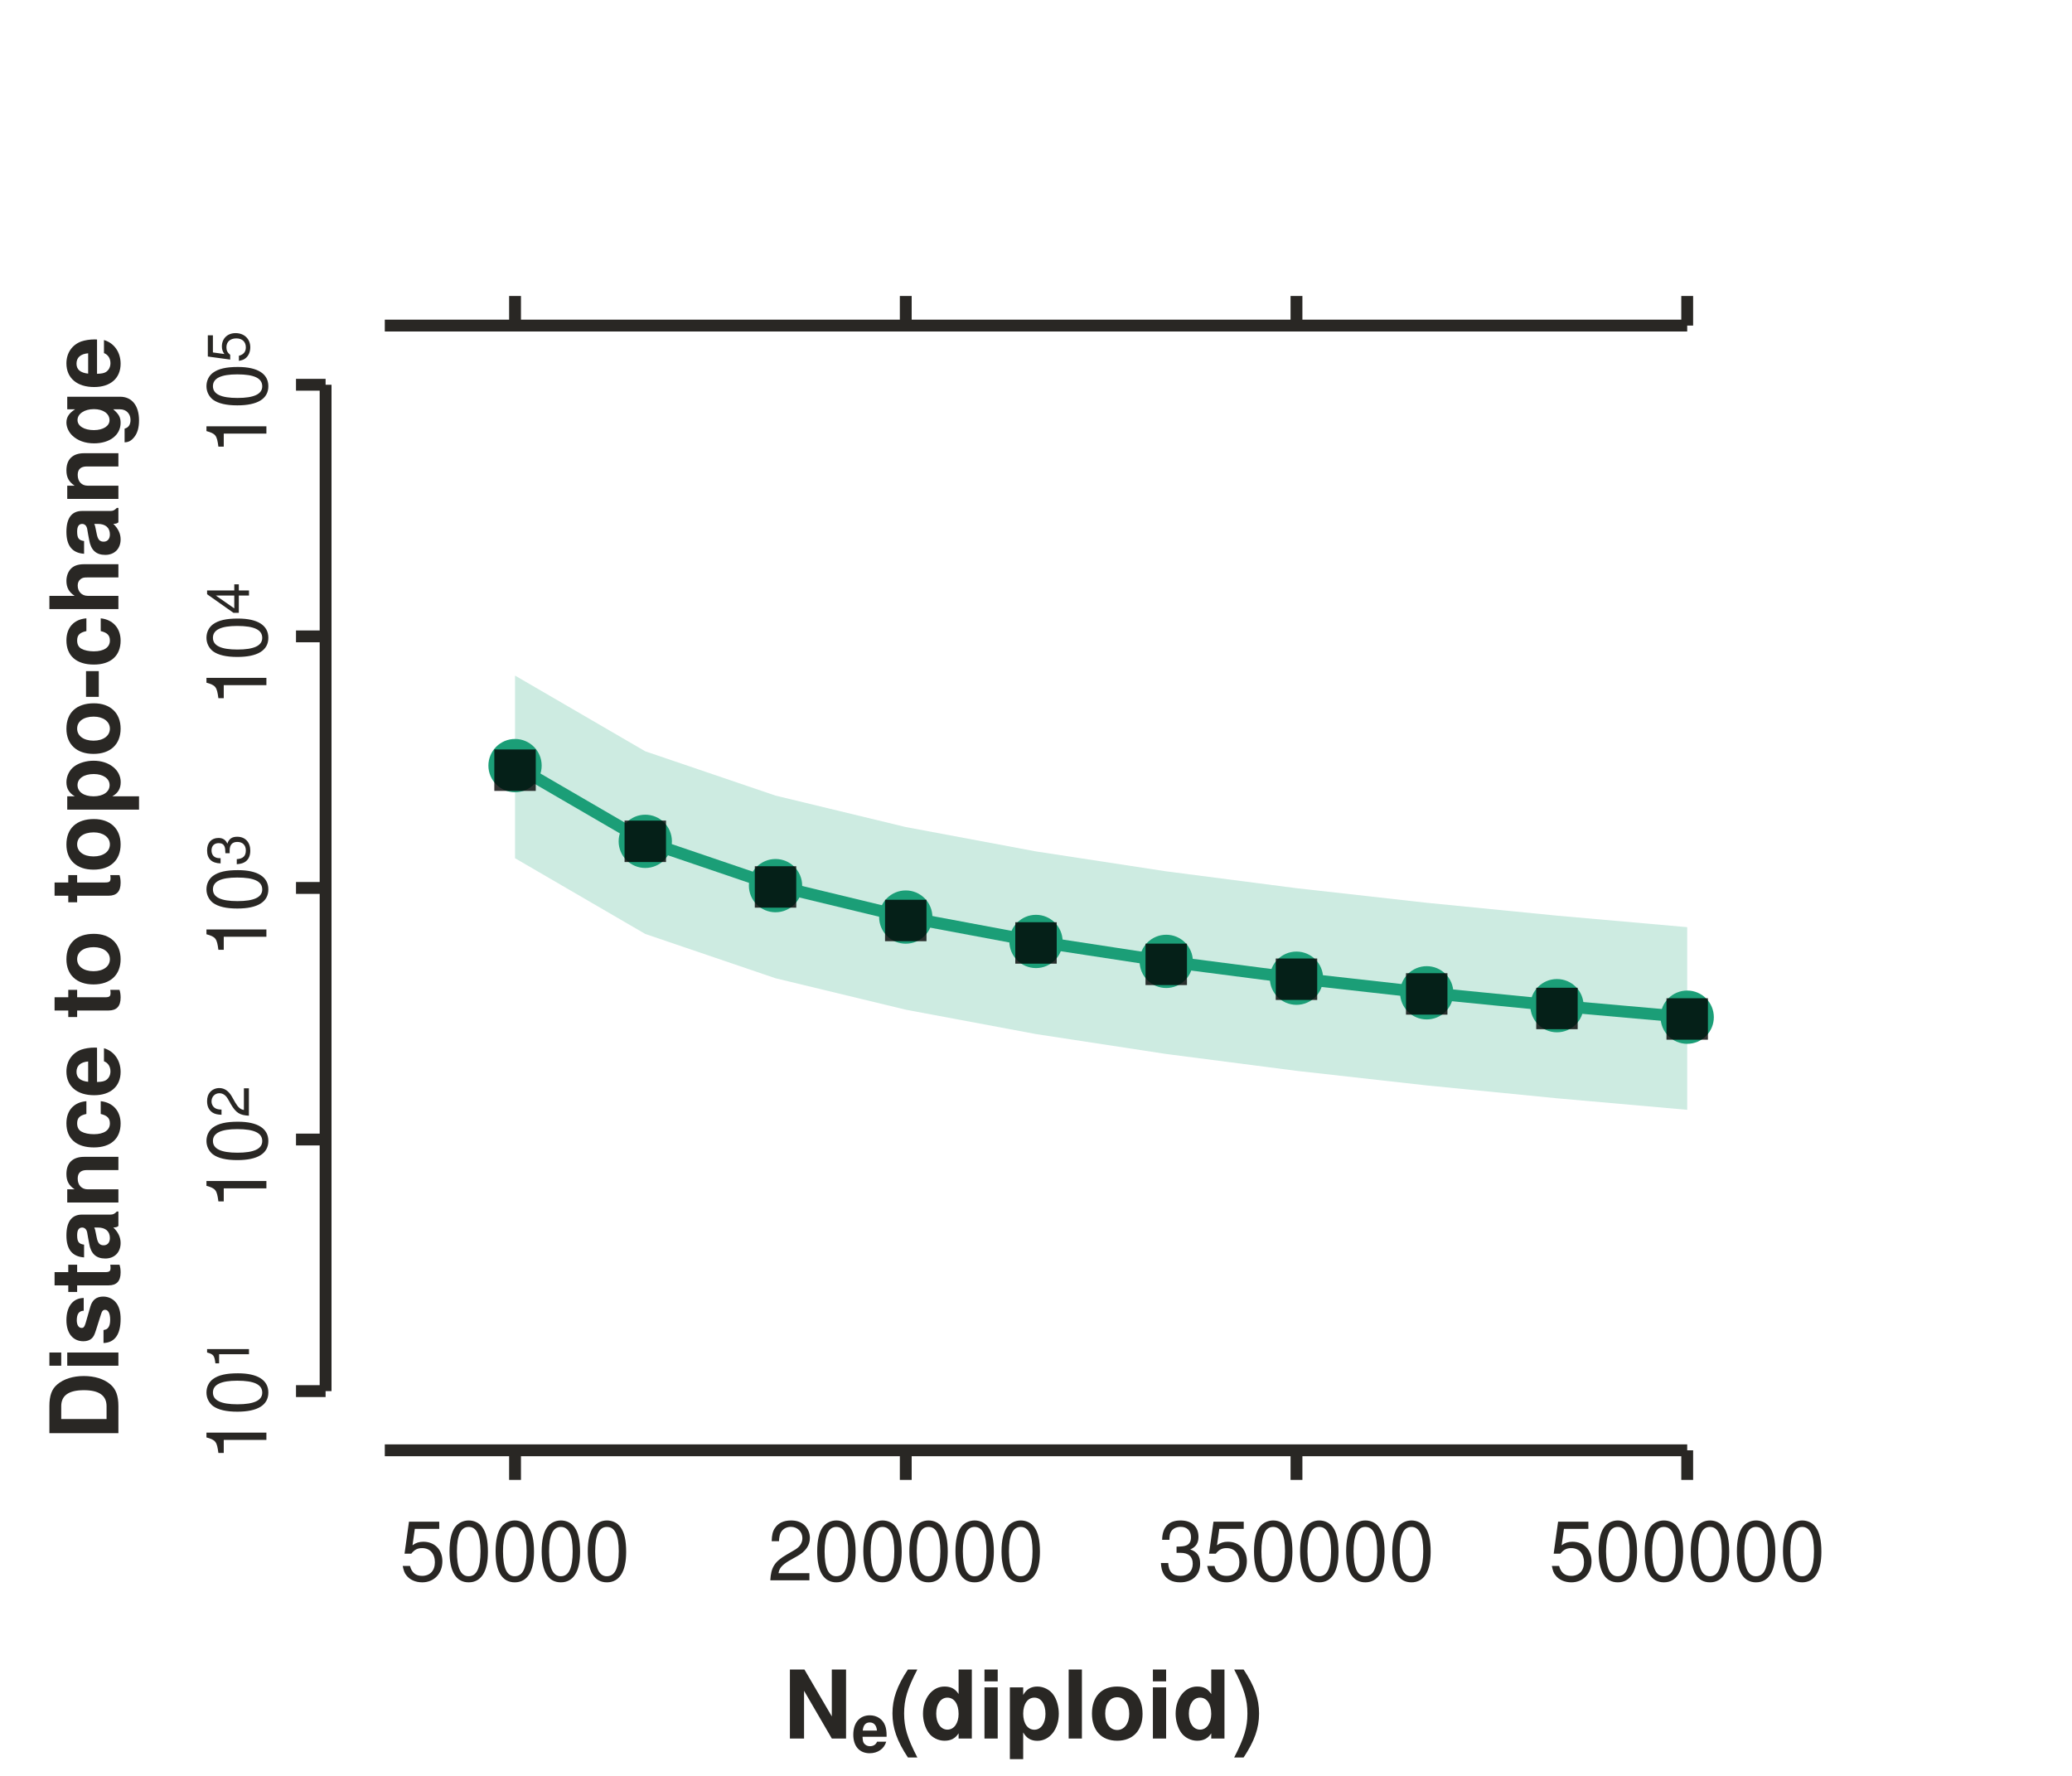
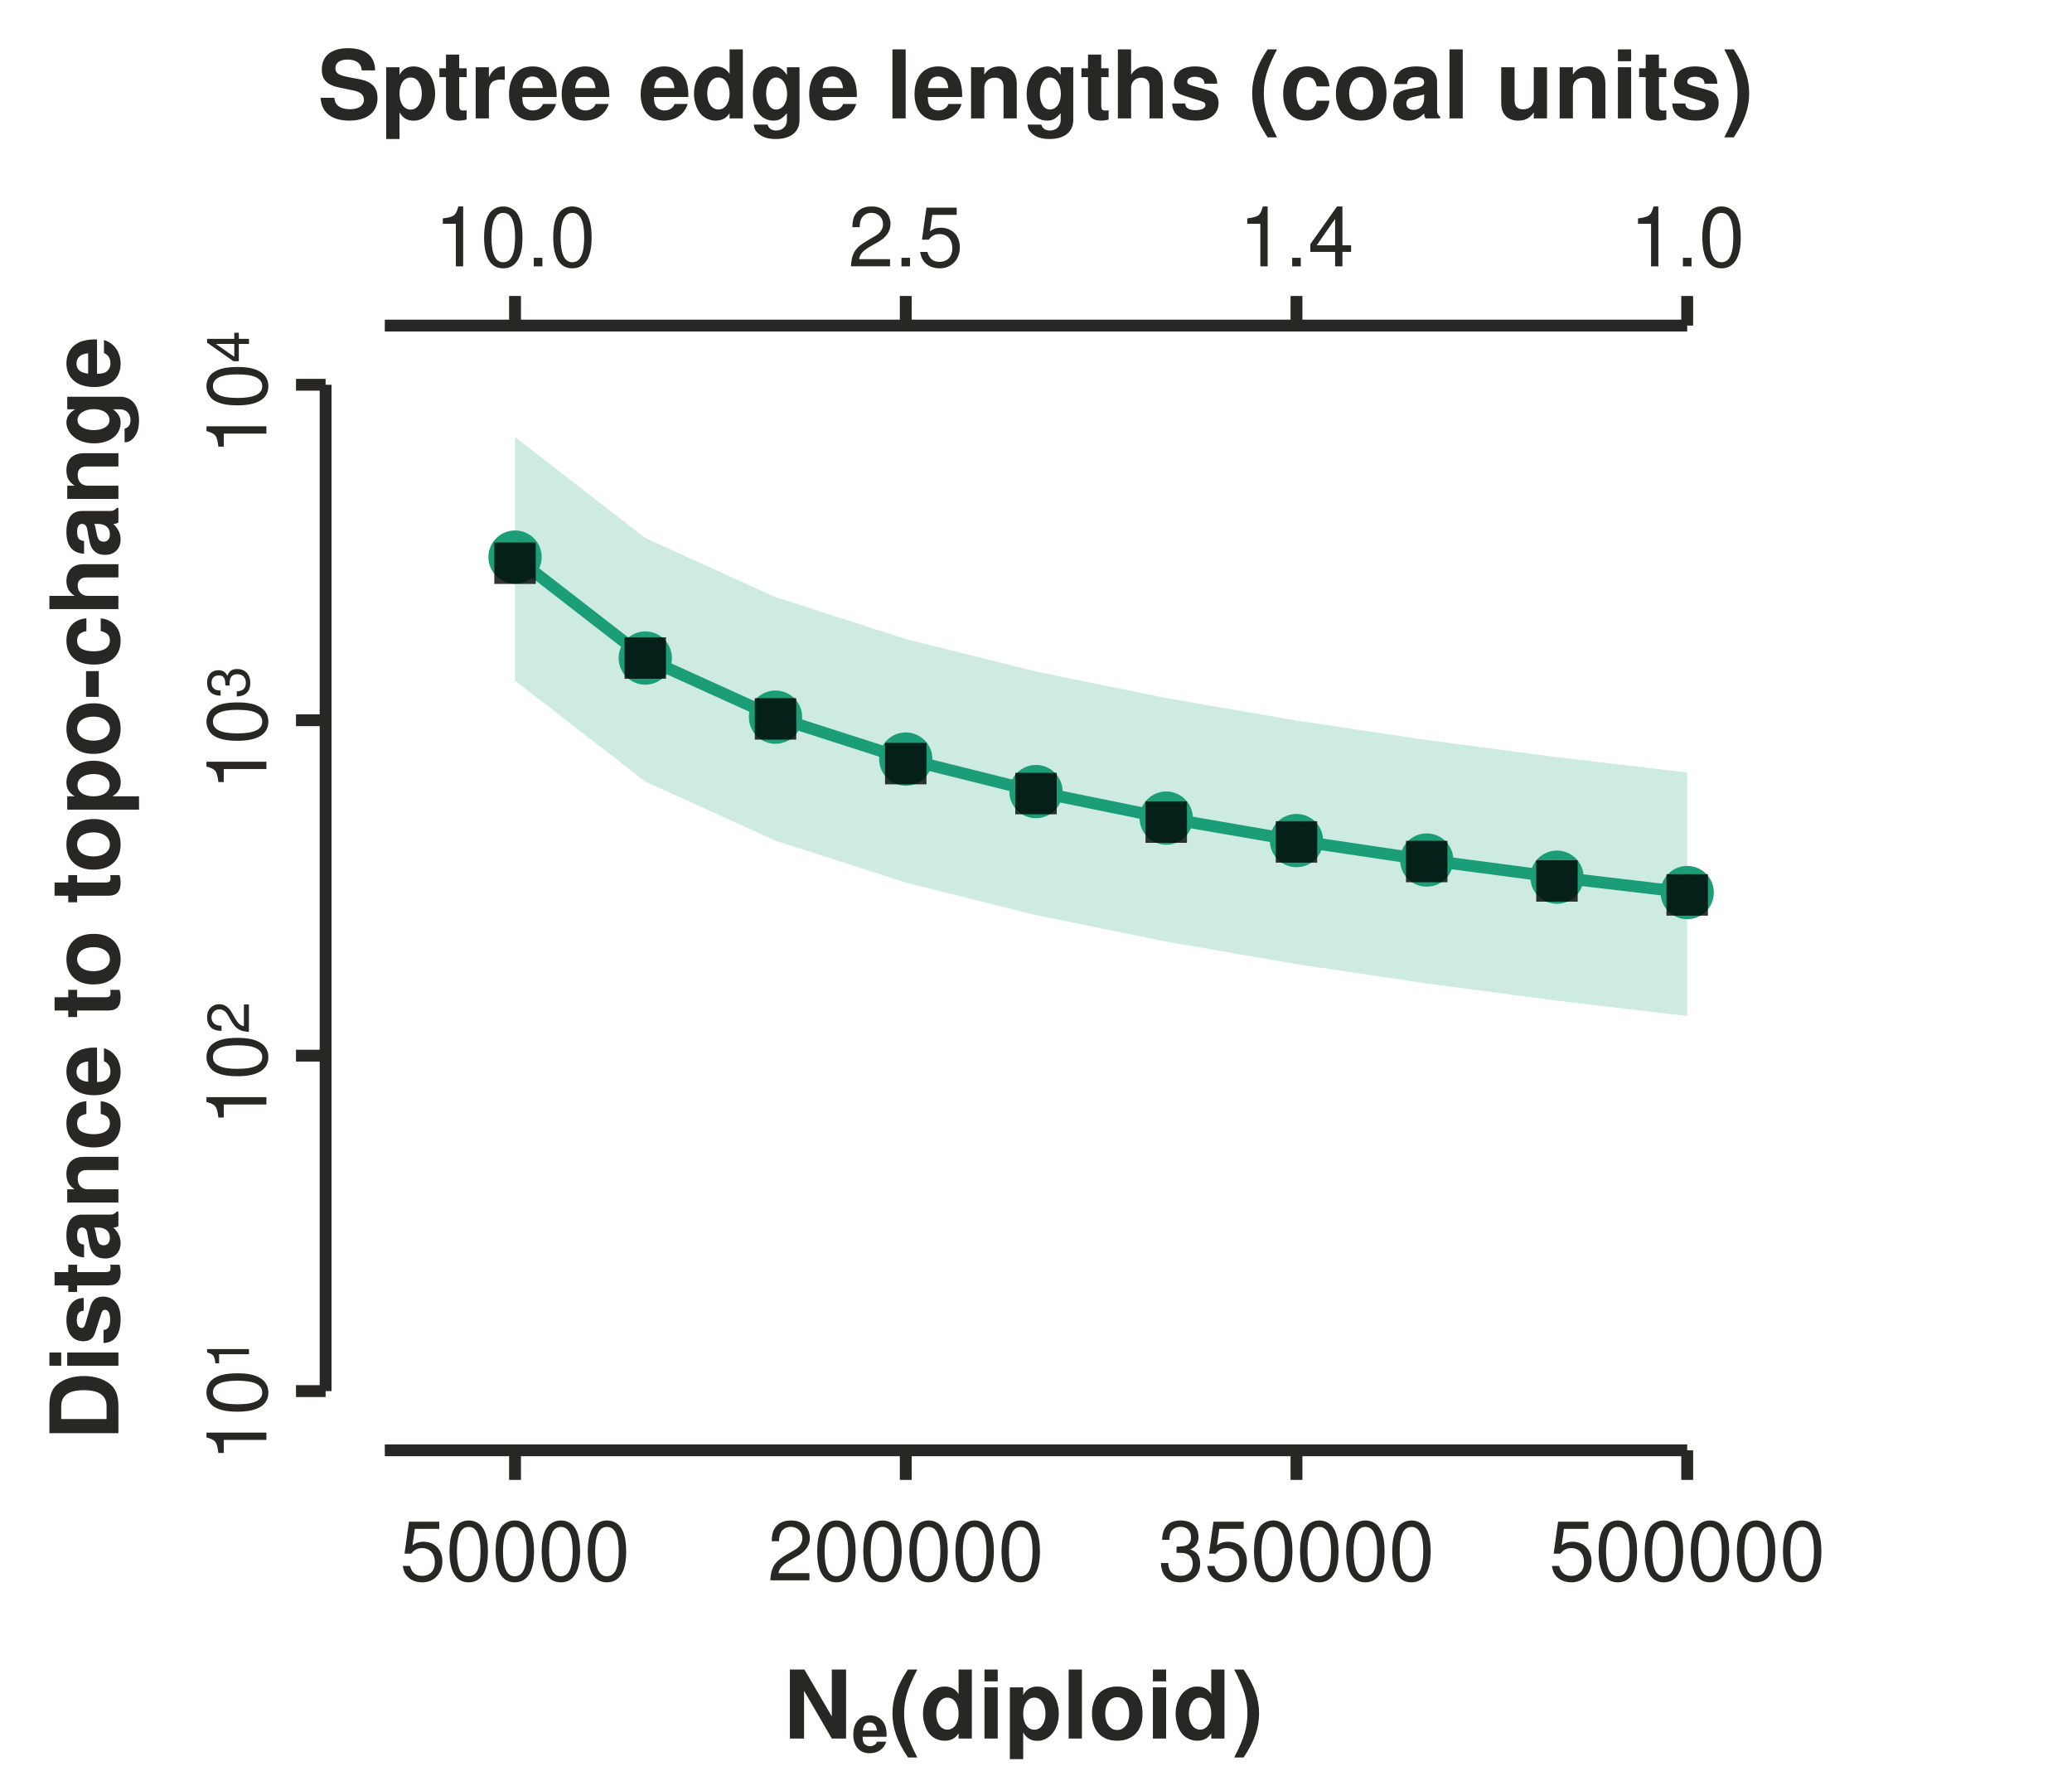
- <svg xmlns="http://www.w3.org/2000/svg" class="toyplot-canvas-Canvas" width="350.0px" height="300.0px" viewBox="0 0 350.0 300.0" preserveAspectRatio="xMidYMid meet" style="background-color:transparent;border-color:#292724;border-style:none;border-width:1.0;fill:rgb(16.1%,15.3%,14.1%);fill-opacity:1.0;font-family:Helvetica;font-size:12px;opacity:1.0;stroke:rgb(16.1%,15.3%,14.1%);stroke-opacity:1.0;stroke-width:1.0" id="tc3336472e1a84fd89b8f69418956f2f6">
-   <g class="toyplot-coordinates-Cartesian" id="t337feacfe5564b559c509065ebe83010">
-     <clipPath id="t2b5c284697a54ee3bc4d9abe0de71294">
+ <svg xmlns="http://www.w3.org/2000/svg" class="toyplot-canvas-Canvas" width="350.0px" height="300.0px" viewBox="0 0 350.0 300.0" preserveAspectRatio="xMidYMid meet" style="background-color:transparent;border-color:#292724;border-style:none;border-width:1.0;fill:rgb(16.1%,15.3%,14.1%);fill-opacity:1.0;font-family:Helvetica;font-size:12px;opacity:1.0;stroke:rgb(16.1%,15.3%,14.1%);stroke-opacity:1.0;stroke-width:1.0" id="t1c90c68d93f643fab8174e3fe0480169">
+   <g class="toyplot-coordinates-Cartesian" id="tf3e4137c034d4146bf25c3b840028a5b">
+     <clipPath id="td34c6a81a6f2490ea64ab40a17b659b7">
      <rect x="55.0" y="55.0" width="240.0" height="190.0" />
    </clipPath>
-     <g clip-path="url(#t2b5c284697a54ee3bc4d9abe0de71294)">
-       <g class="toyplot-mark-FillBoundaries" style="stroke:none" id="t95140a3452bf4d78b484431f61ee9bc8">
-         <polygon points="87.0,144.98 109.0,157.774 131.0,165.258 153.0,170.568 175.0,174.686 197.0,178.051 219.0,180.897 241.0,183.361 263.0,185.535 285.0,187.48 285.0,156.626 263.0,154.681 241.0,152.507 219.0,150.042 197.0,147.197 175.0,143.832 153.0,139.713 131.0,134.403 109.0,126.92 87.0,114.126" style="fill:rgb(40%,76.1%,64.7%);fill-opacity:1.0;opacity:0.33;stroke:none" />
+     <g clip-path="url(#td34c6a81a6f2490ea64ab40a17b659b7)">
+       <g class="toyplot-mark-FillBoundaries" style="stroke:none" id="tf01a96e2e5d24b64a5f8ffa82d64288d">
+         <polygon points="87.0,114.973 109.0,132.032 131.0,142.01 153.0,149.09 175.0,154.582 197.0,159.069 219.0,162.862 241.0,166.148 263.0,169.047 285.0,171.64 285.0,130.501 263.0,127.908 241.0,125.009 219.0,121.723 197.0,117.93 175.0,113.443 153.0,107.951 131.0,100.871 109.0,90.893 87.0,73.834" style="fill:rgb(40%,76.1%,64.7%);fill-opacity:1.0;opacity:0.33;stroke:none" />
      </g>
-       <g class="toyplot-mark-Plot" style="fill:none" id="t3ac2aa50713f41789e9ef3de65be49ce">
+       <g class="toyplot-mark-Plot" style="fill:none" id="tecac80e5d4224feca7227a9624f8d022">
        <g class="toyplot-Series">
-           <path d="M 87.0 129.333 L 109.0 142.127 L 131.0 149.611 L 153.0 154.921 L 175.0 159.039 L 197.0 162.404 L 219.0 165.25 L 241.0 167.714 L 263.0 169.888 L 285.0 171.833" style="stroke:rgb(10.6%,62%,46.7%);stroke-opacity:1.0;stroke-width:2.0" />
+           <path d="M 87.0 94.111 L 109.0 111.169 L 131.0 121.148 L 153.0 128.227 L 175.0 133.719 L 197.0 138.206 L 219.0 142 L 241.0 145.286 L 263.0 148.184 L 285.0 150.777" style="stroke:rgb(10.6%,62%,46.7%);stroke-opacity:1.0;stroke-width:2.0" />
        </g>
      </g>
-       <g class="toyplot-mark-Point" id="t2b7d04c70e1d4a1fb5ee1f9aa4c2e122">
+       <g class="toyplot-mark-Point" id="tce1b0984b6324624b94faf559e2a04ac">
        <g class="toyplot-Series">
-           <g style="fill:rgb(10.6%,62%,46.7%);fill-opacity:1.0;opacity:1.0;stroke:rgb(10.6%,62%,46.7%);stroke-opacity:1.0" class="toyplot-Datum" transform="translate(87.0, 129.333)">
+           <g style="fill:rgb(10.6%,62%,46.7%);fill-opacity:1.0;opacity:1.0;stroke:rgb(10.6%,62%,46.7%);stroke-opacity:1.0" class="toyplot-Datum" transform="translate(87.0, 94.11064)">
            <circle r="4.0" />
          </g>
-           <g style="fill:rgb(10.6%,62%,46.7%);fill-opacity:1.0;opacity:1.0;stroke:rgb(10.6%,62%,46.7%);stroke-opacity:1.0" class="toyplot-Datum" transform="translate(109.0, 142.1268)">
+           <g style="fill:rgb(10.6%,62%,46.7%);fill-opacity:1.0;opacity:1.0;stroke:rgb(10.6%,62%,46.7%);stroke-opacity:1.0" class="toyplot-Datum" transform="translate(109.0, 111.169)">
            <circle r="4.0" />
          </g>
-           <g style="fill:rgb(10.6%,62%,46.7%);fill-opacity:1.0;opacity:1.0;stroke:rgb(10.6%,62%,46.7%);stroke-opacity:1.0" class="toyplot-Datum" transform="translate(131.0, 149.6106)">
+           <g style="fill:rgb(10.6%,62%,46.7%);fill-opacity:1.0;opacity:1.0;stroke:rgb(10.6%,62%,46.7%);stroke-opacity:1.0" class="toyplot-Datum" transform="translate(131.0, 121.1475)">
            <circle r="4.0" />
          </g>
-           <g style="fill:rgb(10.6%,62%,46.7%);fill-opacity:1.0;opacity:1.0;stroke:rgb(10.6%,62%,46.7%);stroke-opacity:1.0" class="toyplot-Datum" transform="translate(153.0, 154.9205)">
+           <g style="fill:rgb(10.6%,62%,46.7%);fill-opacity:1.0;opacity:1.0;stroke:rgb(10.6%,62%,46.7%);stroke-opacity:1.0" class="toyplot-Datum" transform="translate(153.0, 128.2274)">
            <circle r="4.0" />
          </g>
-           <g style="fill:rgb(10.6%,62%,46.7%);fill-opacity:1.0;opacity:1.0;stroke:rgb(10.6%,62%,46.7%);stroke-opacity:1.0" class="toyplot-Datum" transform="translate(175.0, 159.0392)">
+           <g style="fill:rgb(10.6%,62%,46.7%);fill-opacity:1.0;opacity:1.0;stroke:rgb(10.6%,62%,46.7%);stroke-opacity:1.0" class="toyplot-Datum" transform="translate(175.0, 133.7189)">
            <circle r="4.0" />
          </g>
-           <g style="fill:rgb(10.6%,62%,46.7%);fill-opacity:1.0;opacity:1.0;stroke:rgb(10.6%,62%,46.7%);stroke-opacity:1.0" class="toyplot-Datum" transform="translate(197.0, 162.4044)">
+           <g style="fill:rgb(10.6%,62%,46.7%);fill-opacity:1.0;opacity:1.0;stroke:rgb(10.6%,62%,46.7%);stroke-opacity:1.0" class="toyplot-Datum" transform="translate(197.0, 138.2059)">
            <circle r="4.0" />
          </g>
-           <g style="fill:rgb(10.6%,62%,46.7%);fill-opacity:1.0;opacity:1.0;stroke:rgb(10.6%,62%,46.7%);stroke-opacity:1.0" class="toyplot-Datum" transform="translate(219.0, 165.2496)">
+           <g style="fill:rgb(10.6%,62%,46.7%);fill-opacity:1.0;opacity:1.0;stroke:rgb(10.6%,62%,46.7%);stroke-opacity:1.0" class="toyplot-Datum" transform="translate(219.0, 141.9995)">
            <circle r="4.0" />
          </g>
-           <g style="fill:rgb(10.6%,62%,46.7%);fill-opacity:1.0;opacity:1.0;stroke:rgb(10.6%,62%,46.7%);stroke-opacity:1.0" class="toyplot-Datum" transform="translate(241.0, 167.7143)">
+           <g style="fill:rgb(10.6%,62%,46.7%);fill-opacity:1.0;opacity:1.0;stroke:rgb(10.6%,62%,46.7%);stroke-opacity:1.0" class="toyplot-Datum" transform="translate(241.0, 145.2857)">
            <circle r="4.0" />
          </g>
-           <g style="fill:rgb(10.6%,62%,46.7%);fill-opacity:1.0;opacity:1.0;stroke:rgb(10.6%,62%,46.7%);stroke-opacity:1.0" class="toyplot-Datum" transform="translate(263.0, 169.8883)">
+           <g style="fill:rgb(10.6%,62%,46.7%);fill-opacity:1.0;opacity:1.0;stroke:rgb(10.6%,62%,46.7%);stroke-opacity:1.0" class="toyplot-Datum" transform="translate(263.0, 148.1844)">
            <circle r="4.0" />
          </g>
-           <g style="fill:rgb(10.6%,62%,46.7%);fill-opacity:1.0;opacity:1.0;stroke:rgb(10.6%,62%,46.7%);stroke-opacity:1.0" class="toyplot-Datum" transform="translate(285.0, 171.833)">
+           <g style="fill:rgb(10.6%,62%,46.7%);fill-opacity:1.0;opacity:1.0;stroke:rgb(10.6%,62%,46.7%);stroke-opacity:1.0" class="toyplot-Datum" transform="translate(285.0, 150.7773)">
            <circle r="4.0" />
          </g>
        </g>
      </g>
-       <g class="toyplot-mark-Point" id="t459985ec63cb40b5b9d59495650636d6">
+       <g class="toyplot-mark-Point" id="t2e15a55866bc4fe5b0c8e8ca19d11feb">
        <g class="toyplot-Series">
-           <g style="fill:rgb(0%,0%,0%);fill-opacity:1.0;opacity:0.8;stroke:none" class="toyplot-Datum" transform="translate(87.0, 130.1071)">
+           <g style="fill:rgb(0%,0%,0%);fill-opacity:1.0;opacity:0.8;stroke:none" class="toyplot-Datum" transform="translate(87.0, 95.14282)">
            <rect x="-3.5" y="-3.5" width="7.0" height="7.0" />
          </g>
-           <g style="fill:rgb(0%,0%,0%);fill-opacity:1.0;opacity:0.8;stroke:none" class="toyplot-Datum" transform="translate(109.0, 142.1236)">
+           <g style="fill:rgb(0%,0%,0%);fill-opacity:1.0;opacity:0.8;stroke:none" class="toyplot-Datum" transform="translate(109.0, 111.1648)">
            <rect x="-3.5" y="-3.5" width="7.0" height="7.0" />
          </g>
-           <g style="fill:rgb(0%,0%,0%);fill-opacity:1.0;opacity:0.8;stroke:none" class="toyplot-Datum" transform="translate(131.0, 149.8322)">
+           <g style="fill:rgb(0%,0%,0%);fill-opacity:1.0;opacity:0.8;stroke:none" class="toyplot-Datum" transform="translate(131.0, 121.443)">
            <rect x="-3.5" y="-3.5" width="7.0" height="7.0" />
          </g>
-           <g style="fill:rgb(0%,0%,0%);fill-opacity:1.0;opacity:0.8;stroke:none" class="toyplot-Datum" transform="translate(153.0, 155.4968)">
+           <g style="fill:rgb(0%,0%,0%);fill-opacity:1.0;opacity:0.8;stroke:none" class="toyplot-Datum" transform="translate(153.0, 128.9958)">
            <rect x="-3.5" y="-3.5" width="7.0" height="7.0" />
          </g>
-           <g style="fill:rgb(0%,0%,0%);fill-opacity:1.0;opacity:0.8;stroke:none" class="toyplot-Datum" transform="translate(175.0, 159.2908)">
+           <g style="fill:rgb(0%,0%,0%);fill-opacity:1.0;opacity:0.8;stroke:none" class="toyplot-Datum" transform="translate(175.0, 134.0544)">
            <rect x="-3.5" y="-3.5" width="7.0" height="7.0" />
          </g>
-           <g style="fill:rgb(0%,0%,0%);fill-opacity:1.0;opacity:0.8;stroke:none" class="toyplot-Datum" transform="translate(197.0, 162.907)">
+           <g style="fill:rgb(0%,0%,0%);fill-opacity:1.0;opacity:0.8;stroke:none" class="toyplot-Datum" transform="translate(197.0, 138.876)">
            <rect x="-3.5" y="-3.5" width="7.0" height="7.0" />
          </g>
-           <g style="fill:rgb(0%,0%,0%);fill-opacity:1.0;opacity:0.8;stroke:none" class="toyplot-Datum" transform="translate(219.0, 165.4192)">
+           <g style="fill:rgb(0%,0%,0%);fill-opacity:1.0;opacity:0.8;stroke:none" class="toyplot-Datum" transform="translate(219.0, 142.2257)">
            <rect x="-3.5" y="-3.5" width="7.0" height="7.0" />
          </g>
-           <g style="fill:rgb(0%,0%,0%);fill-opacity:1.0;opacity:0.8;stroke:none" class="toyplot-Datum" transform="translate(241.0, 167.903)">
+           <g style="fill:rgb(0%,0%,0%);fill-opacity:1.0;opacity:0.8;stroke:none" class="toyplot-Datum" transform="translate(241.0, 145.5373)">
            <rect x="-3.5" y="-3.5" width="7.0" height="7.0" />
          </g>
-           <g style="fill:rgb(0%,0%,0%);fill-opacity:1.0;opacity:0.8;stroke:none" class="toyplot-Datum" transform="translate(263.0, 170.3619)">
+           <g style="fill:rgb(0%,0%,0%);fill-opacity:1.0;opacity:0.8;stroke:none" class="toyplot-Datum" transform="translate(263.0, 148.8158)">
            <rect x="-3.5" y="-3.5" width="7.0" height="7.0" />
          </g>
-           <g style="fill:rgb(0%,0%,0%);fill-opacity:1.0;opacity:0.8;stroke:none" class="toyplot-Datum" transform="translate(285.0, 172.1352)">
+           <g style="fill:rgb(0%,0%,0%);fill-opacity:1.0;opacity:0.8;stroke:none" class="toyplot-Datum" transform="translate(285.0, 151.1802)">
            <rect x="-3.5" y="-3.5" width="7.0" height="7.0" />
          </g>
        </g>
      </g>
    </g>
-     <g class="toyplot-coordinates-Axis" id="t5b8b8948623f475b8bdf2a612dedbec0" transform="translate(65.0,235.0)translate(0,10.0)">
+     <g class="toyplot-coordinates-Axis" id="t200f82c0705545c980d308e4d4eabca7" transform="translate(65.0,235.0)translate(0,10.0)">
      <line x1="0" y1="0" x2="220.0" y2="0" style="stroke-width:2" />
      <g>
        <line x1="22.0" y1="5.0" x2="22.0" y2="0" style="stroke-width:2" />
        <line x1="88.0" y1="5.0" x2="88.0" y2="0" style="stroke-width:2" />
        <line x1="154.0" y1="5.0" x2="154.0" y2="0" style="stroke-width:2" />
        <line x1="220.0" y1="5.0" x2="220.0" y2="0" style="stroke-width:2" />
      </g>
      <g>
        <g transform="translate(22.0,10.0)">
          <text x="-19.46" y="11.977" style="fill:rgb(16.1%,15.3%,14.1%);fill-opacity:1.0;font-family:helvetica;font-size:14.0px;font-weight:normal;stroke:none;vertical-align:baseline;white-space:pre">50000</text>
        </g>
        <g transform="translate(88.0,10.0)">
          <text x="-23.352" y="11.977" style="fill:rgb(16.1%,15.3%,14.1%);fill-opacity:1.0;font-family:helvetica;font-size:14.0px;font-weight:normal;stroke:none;vertical-align:baseline;white-space:pre">200000</text>
        </g>
        <g transform="translate(154.0,10.0)">
          <text x="-23.352" y="11.977" style="fill:rgb(16.1%,15.3%,14.1%);fill-opacity:1.0;font-family:helvetica;font-size:14.0px;font-weight:normal;stroke:none;vertical-align:baseline;white-space:pre">350000</text>
        </g>
        <g transform="translate(220.0,10.0)">
          <text x="-23.352" y="11.977" style="fill:rgb(16.1%,15.3%,14.1%);fill-opacity:1.0;font-family:helvetica;font-size:14.0px;font-weight:normal;stroke:none;vertical-align:baseline;white-space:pre">500000</text>
        </g>
      </g>
      <g transform="translate(110.0,35.0)">
        <text x="-42.666" y="13.688" style="fill:rgb(16.1%,15.3%,14.1%);fill-opacity:1.0;font-family:helvetica;font-size:16.0px;font-weight:bold;stroke:none;vertical-align:baseline;white-space:pre">N</text>
        <text x="-31.114" y="15.928" style="fill:rgb(16.1%,15.3%,14.1%);fill-opacity:1.0;font-family:helvetica;font-size:11.2px;font-weight:bold;stroke:none;vertical-align:baseline;white-space:pre">e</text>
        <text x="-24.886" y="13.688" style="fill:rgb(16.1%,15.3%,14.1%);fill-opacity:1.0;font-family:helvetica;font-size:16.0px;font-weight:bold;stroke:none;vertical-align:baseline;white-space:pre"> (diploid)</text>
      </g>
      <g class="toyplot-coordinates-Axis-coordinates" style="visibility:hidden" transform="">
        <line x1="0" x2="0" y1="-5.0" y2="7.5" style="stroke:rgb(43.9%,50.2%,56.5%);stroke-opacity:1.0;stroke-width:1.0" />
        <text x="0" y="-10.0" style="alignment-baseline:alphabetic;fill:rgb(43.9%,50.2%,56.5%);fill-opacity:1.0;font-size:10px;font-weight:normal;stroke:none;text-anchor:middle" />
      </g>
    </g>
-     <g class="toyplot-coordinates-Axis" id="tb5d825127ba94cbfad6697c06720ded0" transform="translate(65.0,235.0)rotate(-90.0)translate(0,-10.0)">
+     <g class="toyplot-coordinates-Axis" id="t7a23f1b46afb41e8bd6061b67da5847d" transform="translate(65.0,235.0)rotate(-90.0)translate(0,-10.0)">
      <line x1="0" y1="0" x2="170.0" y2="0" style="stroke-width:2" />
      <g>
        <line x1="0.0" y1="-5.0" x2="0.0" y2="0" style="stroke-width:2" />
-         <line x1="42.5" y1="-5.0" x2="42.5" y2="0" style="stroke-width:2" />
-         <line x1="85.0" y1="-5.0" x2="85.0" y2="0" style="stroke-width:2" />
-         <line x1="127.5" y1="-5.0" x2="127.5" y2="0" style="stroke-width:2" />
+         <line x1="56.667" y1="-5.0" x2="56.667" y2="0" style="stroke-width:2" />
+         <line x1="113.333" y1="-5.0" x2="113.333" y2="0" style="stroke-width:2" />
        <line x1="170.0" y1="-5.0" x2="170.0" y2="0" style="stroke-width:2" />
      </g>
      <g>
        <g transform="translate(0.0,-10.0)">
          <text x="-11.871" y="0.0" style="fill:rgb(16.1%,15.3%,14.1%);fill-opacity:1.0;font-family:helvetica;font-size:14.0px;font-weight:normal;stroke:none;vertical-align:baseline;white-space:pre">10</text>
          <text x="3.697" y="-2.94" style="fill:rgb(16.1%,15.3%,14.1%);fill-opacity:1.0;font-family:helvetica;font-size:9.8px;font-weight:normal;stroke:none;vertical-align:baseline;white-space:pre"> 1</text>
        </g>
-         <g transform="translate(42.5,-10.0)">
+         <g transform="translate(56.66667,-10.0)">
          <text x="-11.871" y="0.0" style="fill:rgb(16.1%,15.3%,14.1%);fill-opacity:1.0;font-family:helvetica;font-size:14.0px;font-weight:normal;stroke:none;vertical-align:baseline;white-space:pre">10</text>
          <text x="3.697" y="-2.94" style="fill:rgb(16.1%,15.3%,14.1%);fill-opacity:1.0;font-family:helvetica;font-size:9.8px;font-weight:normal;stroke:none;vertical-align:baseline;white-space:pre"> 2</text>
        </g>
-         <g transform="translate(85.0,-10.0)">
+         <g transform="translate(113.3333,-10.0)">
          <text x="-11.871" y="0.0" style="fill:rgb(16.1%,15.3%,14.1%);fill-opacity:1.0;font-family:helvetica;font-size:14.0px;font-weight:normal;stroke:none;vertical-align:baseline;white-space:pre">10</text>
          <text x="3.697" y="-2.94" style="fill:rgb(16.1%,15.3%,14.1%);fill-opacity:1.0;font-family:helvetica;font-size:9.8px;font-weight:normal;stroke:none;vertical-align:baseline;white-space:pre"> 3</text>
        </g>
-         <g transform="translate(127.5,-10.0)">
+         <g transform="translate(170.0,-10.0)">
          <text x="-11.871" y="0.0" style="fill:rgb(16.1%,15.3%,14.1%);fill-opacity:1.0;font-family:helvetica;font-size:14.0px;font-weight:normal;stroke:none;vertical-align:baseline;white-space:pre">10</text>
          <text x="3.697" y="-2.94" style="fill:rgb(16.1%,15.3%,14.1%);fill-opacity:1.0;font-family:helvetica;font-size:9.8px;font-weight:normal;stroke:none;vertical-align:baseline;white-space:pre"> 4</text>
-         </g>
-         <g transform="translate(170.0,-10.0)">
-           <text x="-11.871" y="0.0" style="fill:rgb(16.1%,15.3%,14.1%);fill-opacity:1.0;font-family:helvetica;font-size:14.0px;font-weight:normal;stroke:none;vertical-align:baseline;white-space:pre">10</text>
-           <text x="3.697" y="-2.94" style="fill:rgb(16.1%,15.3%,14.1%);fill-opacity:1.0;font-family:helvetica;font-size:9.8px;font-weight:normal;stroke:none;vertical-align:baseline;white-space:pre"> 5</text>
        </g>
      </g>
      <g transform="translate(85.0,-35.0)">
        <text x="-93.344" y="0.0" style="fill:rgb(16.1%,15.3%,14.1%);fill-opacity:1.0;font-family:helvetica;font-size:16.0px;font-weight:bold;stroke:none;vertical-align:baseline;white-space:pre">Distance to topo-change</text>
      </g>
      <g class="toyplot-coordinates-Axis-coordinates" style="visibility:hidden" transform="">
        <line x1="0" x2="0" y1="5.0" y2="-7.5" style="stroke:rgb(43.9%,50.2%,56.5%);stroke-opacity:1.0;stroke-width:1.0" />
        <text x="0" y="10.0" style="alignment-baseline:hanging;fill:rgb(43.9%,50.2%,56.5%);fill-opacity:1.0;font-size:10px;font-weight:normal;stroke:none;text-anchor:middle" />
      </g>
    </g>
  </g>
-   <g class="toyplot-coordinates-Cartesian" id="t909a432dbf2648e4988396bc9fd195f8">
-     <clipPath id="t5c6c48508c124d97994b43dbf26352a8">
+   <g class="toyplot-coordinates-Cartesian" id="t90706757b0f8442faf87f17f981ebffc">
+     <clipPath id="t869500b9da7244d1a2c0d7fb6c157f20">
      <rect x="55.0" y="55.0" width="240.0" height="190.0" />
    </clipPath>
-     <g clip-path="url(#t5c6c48508c124d97994b43dbf26352a8)" />
-     <g class="toyplot-coordinates-Axis" id="tfba753454bc34939bce6da4c2550c732" transform="translate(65.0,65.0)translate(0,-10.0)">
+     <g clip-path="url(#t869500b9da7244d1a2c0d7fb6c157f20)" />
+     <g class="toyplot-coordinates-Axis" id="t9f5759305067450bb269b7c9af862617" transform="translate(65.0,65.0)translate(0,-10.0)">
      <line x1="0" y1="0" x2="220.0" y2="0" style="stroke-width:2" />
      <g>
        <line x1="22" y1="-5.0" x2="22" y2="0" style="stroke-width:2" />
        <line x1="88" y1="-5.0" x2="88" y2="0" style="stroke-width:2" />
        <line x1="154" y1="-5.0" x2="154" y2="0" style="stroke-width:2" />
        <line x1="220.0" y1="-5.0" x2="220.0" y2="0" style="stroke-width:2" />
      </g>
      <g>
        <g transform="translate(22.0002,-10.0)">
-           <text x="-1.946" y="0.0" style="fill:rgb(16.1%,15.3%,14.1%);fill-opacity:1.0;font-family:helvetica;font-size:14.0px;font-weight:normal;stroke:none;vertical-align:baseline;white-space:pre"> </text>
+           <text x="-13.622" y="0.0" style="fill:rgb(16.1%,15.3%,14.1%);fill-opacity:1.0;font-family:helvetica;font-size:14.0px;font-weight:normal;stroke:none;vertical-align:baseline;white-space:pre">10.0</text>
        </g>
        <g transform="translate(88.00013,-10.0)">
-           <text x="-1.946" y="0.0" style="fill:rgb(16.1%,15.3%,14.1%);fill-opacity:1.0;font-family:helvetica;font-size:14.0px;font-weight:normal;stroke:none;vertical-align:baseline;white-space:pre"> </text>
+           <text x="-9.73" y="0.0" style="fill:rgb(16.1%,15.3%,14.1%);fill-opacity:1.0;font-family:helvetica;font-size:14.0px;font-weight:normal;stroke:none;vertical-align:baseline;white-space:pre">2.5</text>
        </g>
        <g transform="translate(154.0001,-10.0)">
-           <text x="-1.946" y="0.0" style="fill:rgb(16.1%,15.3%,14.1%);fill-opacity:1.0;font-family:helvetica;font-size:14.0px;font-weight:normal;stroke:none;vertical-align:baseline;white-space:pre"> </text>
+           <text x="-9.73" y="0.0" style="fill:rgb(16.1%,15.3%,14.1%);fill-opacity:1.0;font-family:helvetica;font-size:14.0px;font-weight:normal;stroke:none;vertical-align:baseline;white-space:pre">1.4</text>
        </g>
        <g transform="translate(220.0,-10.0)">
-           <text x="-1.946" y="0.0" style="fill:rgb(16.1%,15.3%,14.1%);fill-opacity:1.0;font-family:helvetica;font-size:14.0px;font-weight:normal;stroke:none;vertical-align:baseline;white-space:pre"> </text>
+           <text x="-9.73" y="0.0" style="fill:rgb(16.1%,15.3%,14.1%);fill-opacity:1.0;font-family:helvetica;font-size:14.0px;font-weight:normal;stroke:none;vertical-align:baseline;white-space:pre">1.0</text>
        </g>
+       </g>
+       <g transform="translate(110.0,-35.0)">
+         <text x="-121.36" y="0.0" style="fill:rgb(16.1%,15.3%,14.1%);fill-opacity:1.0;font-family:helvetica;font-size:16.0px;font-weight:bold;stroke:none;vertical-align:baseline;white-space:pre">Sptree edge lengths (coal units)</text>
      </g>
      <g class="toyplot-coordinates-Axis-coordinates" style="visibility:hidden" transform="">
        <line x1="0" x2="0" y1="5.0" y2="-7.5" style="stroke:rgb(43.9%,50.2%,56.5%);stroke-opacity:1.0;stroke-width:1.0" />
        <text x="0" y="10.0" style="alignment-baseline:hanging;fill:rgb(43.9%,50.2%,56.5%);fill-opacity:1.0;font-size:10px;font-weight:normal;stroke:none;text-anchor:middle" />
      </g>
    </g>
  </g>
</svg>
